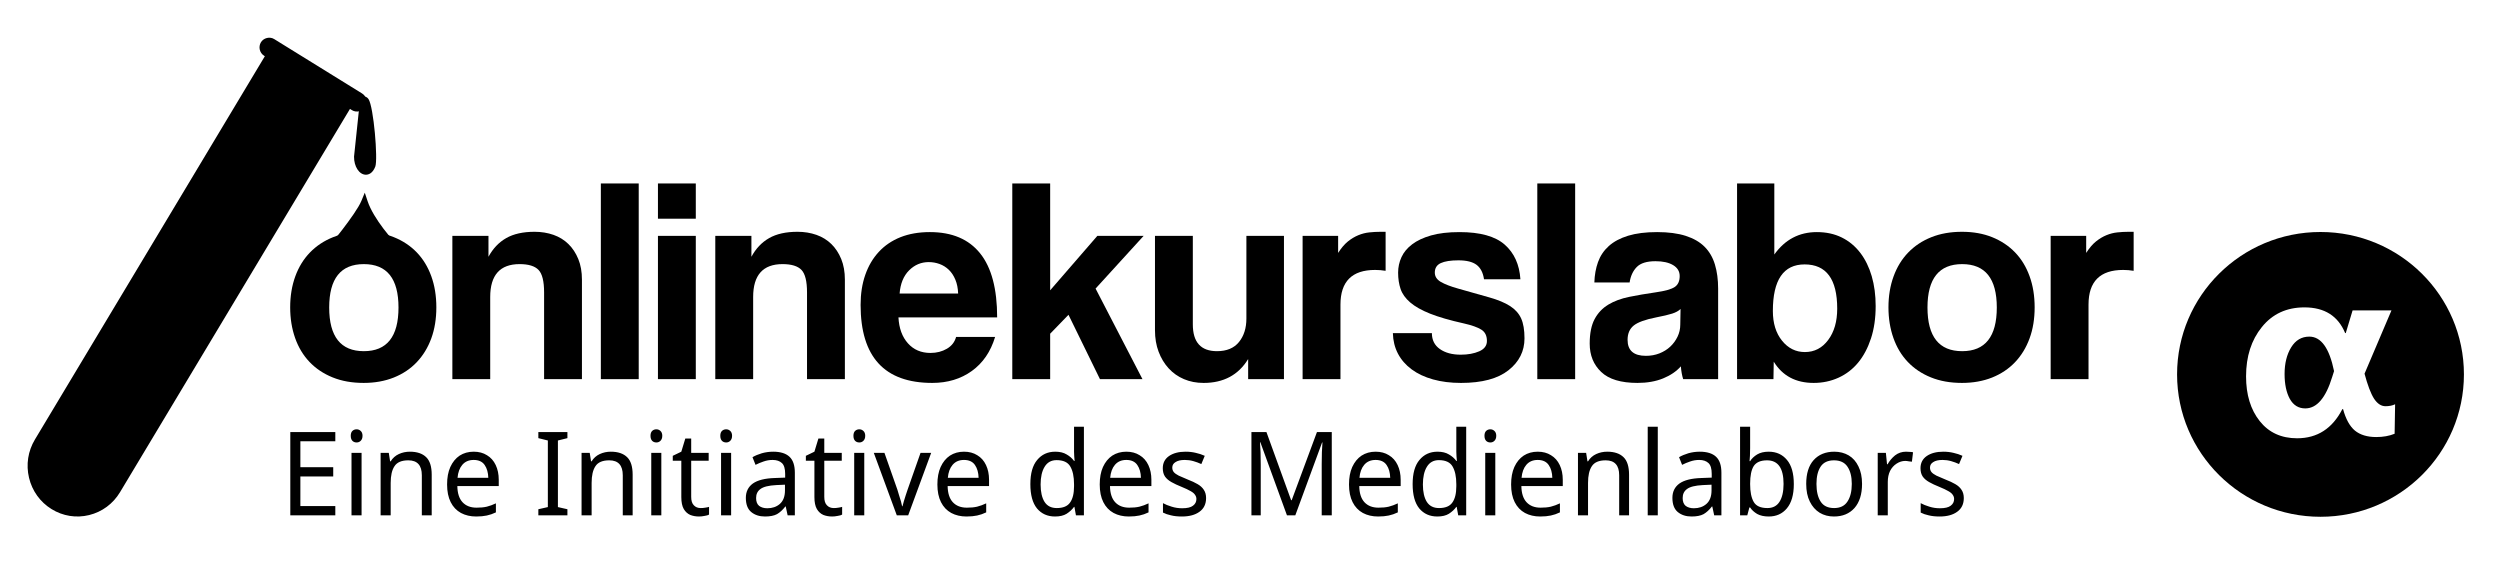
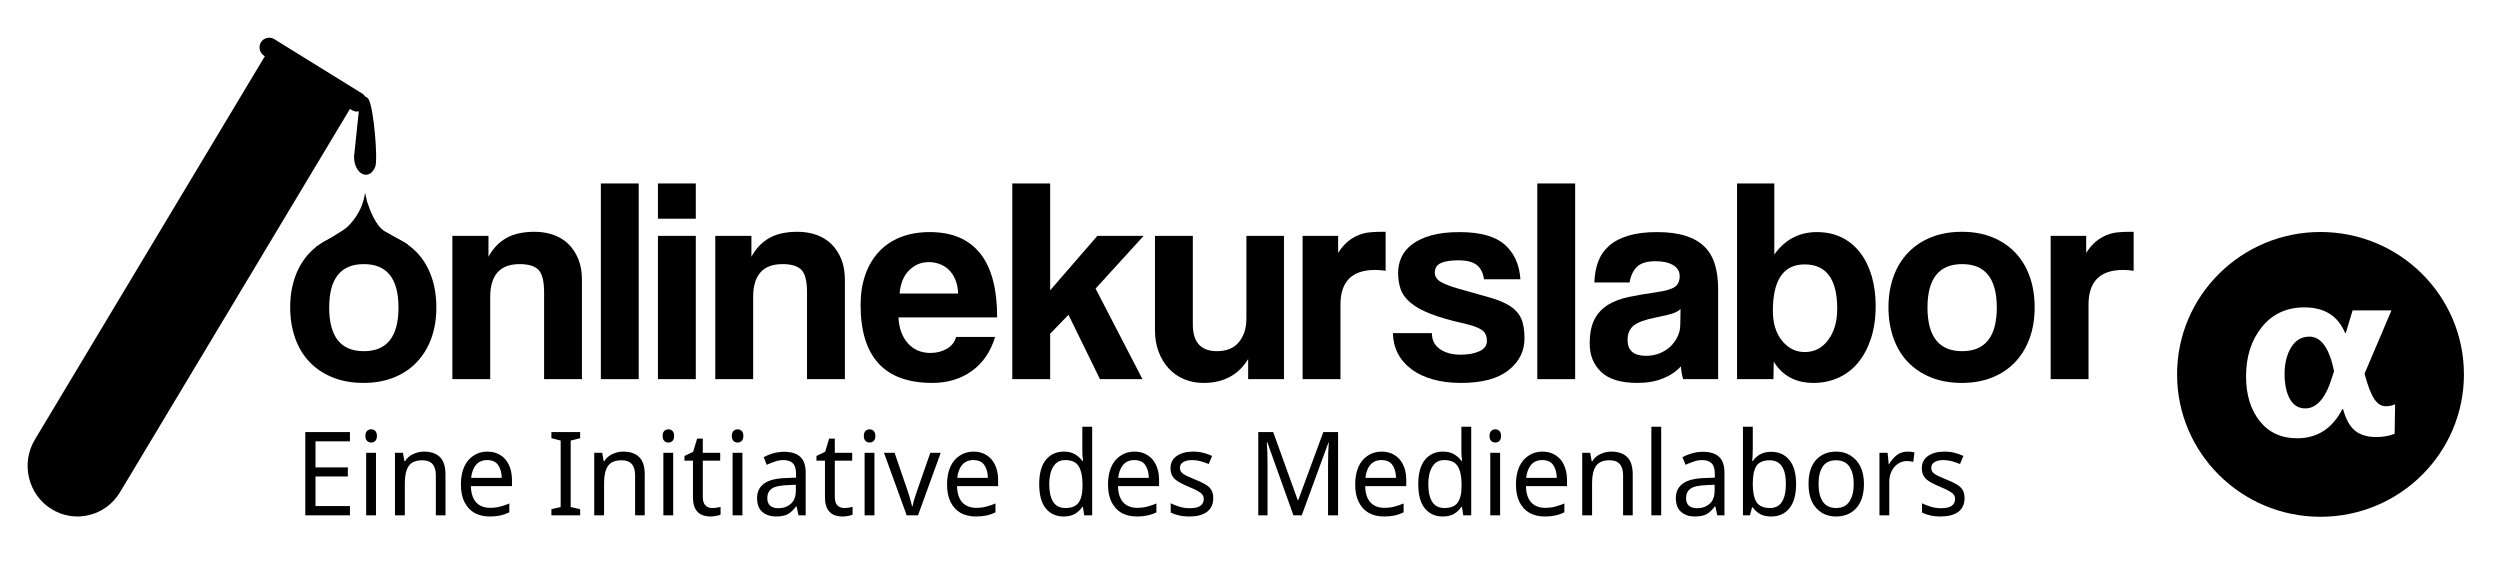
<svg xmlns="http://www.w3.org/2000/svg" viewBox="0 0 269.667 61" height="61" width="269.667" xml:space="preserve" id="svg274" version="1.1">
  <defs id="defs278">
    <rect x="116.156" y="21.75" width="14.906" height="13.688" id="rect242" />
    <rect id="rect384" height="16.146" width="6.586" y="75.355" x="68.197" />
    <clipPath id="clipPath290" clipPathUnits="userSpaceOnUse">
      <path id="path288" d="M 0,42 H 215 V 0 H 0 Z" />
    </clipPath>
  </defs>
  <g transform="matrix(1.556801,-0.3815593,-0.375667,-1.581219,4.123679,68.2682)" id="g86" style="fill:#000000">
    <g id="g300" transform="translate(29.4058,28.9287)" style="display:inline;fill:#000000">
      <path d="m 0,0 c -0.149,-0.149 -0.391,-0.149 -0.54,-0.001 l -0.305,0.305 -21.208,-21.267 c -1.204,-1.208 -3.158,-1.21 -4.366,-0.007 -1.209,1.207 -1.212,3.16 -0.007,4.369 L -5.218,4.665 -5.449,4.894 c -0.148,0.148 -0.149,0.391 0,0.541 0.074,0.074 0.172,0.111 0.269,0.111 0.097,0 0.196,-0.037 0.27,-0.111 L 0,0.54 C 0.148,0.39 0.148,0.148 0,0" style="fill:#000000;fill-opacity:1;fill-rule:nonzero;stroke:none" id="path302" />
    </g>
    <g style="display:inline;fill:#000000" id="g304" transform="translate(24.2271,34.207)">
      <path d="m 0,0 c -0.021,0 -0.053,-0.006 -0.081,-0.033 -0.044,-0.044 -0.044,-0.117 0,-0.162 l 0.42,-0.418 -21.397,-21.456 c -0.532,-0.533 -0.824,-1.242 -0.823,-1.995 0.001,-0.752 0.296,-1.461 0.829,-1.994 0.533,-0.531 1.24,-0.823 1.991,-0.823 0.756,0 1.464,0.294 1.998,0.83 L 4.334,-4.597 4.828,-5.09 c 0.057,-0.058 0.103,-0.057 0.16,0 0.03,0.029 0.034,0.063 0.034,0.081 0,0.019 -0.004,0.052 -0.034,0.081 L 0.08,-0.033 C 0.058,-0.011 0.03,0 0,0 m -19.061,-27.416 c -0.894,0 -1.735,0.348 -2.368,0.979 -0.636,0.633 -0.987,1.476 -0.988,2.373 -10e-4,0.896 0.346,1.738 0.98,2.374 l 21.019,21.077 -0.04,0.04 c -0.254,0.253 -0.254,0.665 -0.002,0.919 0.244,0.245 0.674,0.244 0.918,0 L 5.367,-4.549 C 5.489,-4.672 5.557,-4.834 5.557,-5.008 5.558,-5.182 5.49,-5.345 5.368,-5.467 5.123,-5.713 4.695,-5.714 4.449,-5.469 l -0.114,0.115 -21.02,-21.077 c -0.634,-0.635 -1.478,-0.985 -2.376,-0.985" style="fill:#000000;fill-opacity:1;fill-rule:nonzero;stroke:none" id="path306" />
    </g>
    <g id="g308" transform="matrix(0.9705633,-0.2444248,0.2512901,0.9670451,29.60411,29.16627)" style="fill:#000000">
      <path d="M 0,0 -0.333,-3.724 C -0.326,-4.533 0.314,-5.032 0.591,-4.274 0.739,-3.872 0.347,0.131 0,0" style="fill:#000000;fill-opacity:1;fill-rule:nonzero;stroke:none" id="path310" />
    </g>
    <g id="g312" transform="matrix(0.9705633,-0.2444248,0.2512901,0.9670451,29.3884,27.7667)" style="display:inline;fill:#000000">
      <path d="m 0,0 -0.209,-2.335 c 0.004,-0.4 0.212,-0.636 0.281,-0.636 0.011,0.004 0.07,0.046 0.126,0.2 C 0.269,-2.514 0.156,-1.081 0,0 M 0.072,-3.505 H 0.07 c -0.443,0 -0.808,0.534 -0.813,1.192 l 0.349,3.916 0.268,0.079 c 0.065,0 0.189,-0.022 0.29,-0.166 C 0.521,1.004 0.875,-2.479 0.7,-2.956 0.524,-3.434 0.23,-3.505 0.072,-3.505" style="fill:#000000;fill-opacity:1;fill-rule:nonzero;stroke:none" id="path314" />
    </g>
  </g>
  <g transform="matrix(1.333333,0,0,-1.333333,0,51)" id="g282">
    <g style="display:inline;fill:#000000" id="g284">
      <g style="display:inline;fill:#000000" clip-path="url(#clipPath290)" id="g286">
-         <g style="display:inline;fill:#000000" transform="translate(32.0942,18.1484)" id="g292">
+         <g style="display:none;fill:#000000" transform="translate(32.0942,18.1484)" id="g292">
          <path id="path294" style="fill:#000000;fill-opacity:1;fill-rule:nonzero;stroke:none" d="M 0,0 C -0.453,0.352 -2.122,2.266 -2.611,3.746 -3.083,2.607 -5.415,-0.18 -5.415,-0.18" />
        </g>
        <g style="display:inline;fill:#000000" transform="translate(26.8848,17.7969)" id="g296">
-           <path id="path298" style="fill:#000000;fill-opacity:1;fill-rule:nonzero;stroke:none" d="M 0,0 -0.41,0.344 C -0.387,0.371 1.9,3.112 2.351,4.199 L 2.626,4.865 2.853,4.182 C 3.32,2.765 4.943,0.898 5.374,0.564 L 5.045,0.141 C 4.625,0.467 3.237,2.035 2.568,3.459 1.8,2.156 0.084,0.1 0,0" />
+           <path id="path298" style="display:inline;fill:#000000;fill-opacity:1;fill-rule:nonzero;stroke:none" d="M 0,0 -1.338,0.485 C -0.932,0.659 -0.931,0.719 0.797,1.784 1.697,2.338 2.336,3.526 2.497,4.173 2.592,4.454 2.648,4.865 2.648,4.865 L 2.806,4.159 C 3.037,3.462 3.516,2.157 4.259,1.733 6.115,0.672 6.642,0.446 5.72,0.669 c 1.5,0.211 -1.855,-1.216 -1.855,-1.216 -0.42,0.326 -0.548,0.076 -1.217,1.5 C 2.774,-0.798 0.085,0.099 0,0" />
        </g>
        <g style="display:inline;fill:#000000" transform="translate(29.4346,9.8398)" id="g316">
          <path id="path318" style="fill:#000000;fill-opacity:1;fill-rule:nonzero;stroke:none" d="m 0,0 c 1.869,0 2.804,1.178 2.804,3.533 0,2.34 -0.935,3.51 -2.804,3.51 -1.869,0 -2.803,-1.17 -2.803,-3.51 C -2.803,1.178 -1.869,0 0,0 m -0.011,-2.568 c -0.942,0 -1.781,0.148 -2.517,0.448 -0.736,0.298 -1.359,0.716 -1.868,1.251 -0.51,0.535 -0.897,1.18 -1.164,1.935 -0.266,0.755 -0.399,1.581 -0.399,2.479 0,0.911 0.137,1.746 0.411,2.502 0.274,0.755 0.67,1.4 1.187,1.935 0.517,0.535 1.141,0.948 1.869,1.239 0.729,0.291 1.555,0.437 2.481,0.437 0.908,0 1.723,-0.146 2.444,-0.437 C 3.154,8.93 3.77,8.521 4.279,7.994 4.788,7.467 5.18,6.826 5.455,6.069 5.729,5.314 5.866,4.473 5.866,3.545 5.866,2.616 5.729,1.778 5.455,1.031 5.18,0.283 4.788,-0.357 4.279,-0.893 3.77,-1.428 3.151,-1.841 2.421,-2.133 1.693,-2.423 0.882,-2.568 -0.011,-2.568" />
        </g>
        <g style="display:inline;fill:#000000" transform="translate(44.0171,7.5781)" id="g320">
          <path id="path322" style="fill:#000000;fill-opacity:1;fill-rule:nonzero;stroke:none" d="m 0,0 v 7.02 c 0,0.894 -0.149,1.5 -0.448,1.814 -0.298,0.312 -0.809,0.471 -1.531,0.471 -1.586,0 -2.38,-0.887 -2.38,-2.662 V 0 H -7.421 V 11.589 H -4.5 v -1.69 c 0.361,0.665 0.837,1.169 1.433,1.509 0.595,0.341 1.361,0.512 2.3,0.512 0.549,0 1.058,-0.084 1.528,-0.248 C 1.229,11.506 1.634,11.258 1.969,10.928 2.307,10.597 2.572,10.192 2.768,9.712 2.964,9.232 3.062,8.678 3.062,8.049 V 0 Z" />
        </g>
        <path id="path324" style="display:inline;fill:#000000;fill-opacity:1;fill-rule:nonzero;stroke:none" d="m 48.609,23.408 h 3.063 V 7.577 h -3.063 z" />
        <path id="path326" style="fill:#000000;fill-opacity:1;fill-rule:nonzero;stroke:none" d="M 53.228,19.168 H 56.29 V 7.578 h -3.062 z m 0,4.24 h 3.062 v -2.851 h -3.062 z" />
        <g transform="translate(65.2881,7.5781)" id="g328" style="fill:#000000">
          <path id="path330" style="fill:#000000;fill-opacity:1;fill-rule:nonzero;stroke:none" d="m 0,0 v 7.02 c 0,0.894 -0.149,1.5 -0.447,1.814 -0.299,0.312 -0.81,0.471 -1.531,0.471 -1.587,0 -2.38,-0.887 -2.38,-2.662 V 0 h -3.063 v 11.589 h 2.922 v -1.69 c 0.359,0.665 0.836,1.169 1.432,1.509 0.594,0.341 1.361,0.512 2.301,0.512 0.549,0 1.058,-0.084 1.527,-0.248 0.47,-0.166 0.872,-0.414 1.21,-0.744 C 2.307,10.597 2.573,10.192 2.769,9.712 2.964,9.232 3.063,8.678 3.063,8.049 V 0 Z" />
        </g>
        <g transform="translate(77.5137,14.5039)" id="g332" style="fill:#000000">
          <path id="path334" style="fill:#000000;fill-opacity:1;fill-rule:nonzero;stroke:none" d="m 0,0 c -0.016,0.424 -0.09,0.797 -0.224,1.117 -0.133,0.323 -0.31,0.59 -0.53,0.803 -0.22,0.211 -0.471,0.368 -0.754,0.471 -0.283,0.101 -0.573,0.152 -0.87,0.152 -0.613,0 -1.144,-0.223 -1.591,-0.67 C -4.417,1.424 -4.672,0.801 -4.735,0 Z m -4.829,-1.932 c 0.047,-0.881 0.302,-1.579 0.767,-2.097 0.462,-0.518 1.071,-0.778 1.824,-0.778 0.502,0 0.946,0.115 1.332,0.342 0.384,0.227 0.631,0.546 0.741,0.954 H 2.991 C 2.631,-4.705 2.003,-5.623 1.107,-6.267 0.212,-6.911 -0.856,-7.232 -2.096,-7.232 c -3.863,0 -5.795,2.103 -5.795,6.312 0,0.896 0.125,1.705 0.377,2.427 0.251,0.723 0.615,1.343 1.095,1.861 0.478,0.519 1.064,0.914 1.755,1.19 0.691,0.274 1.484,0.412 2.379,0.412 1.791,0 3.145,-0.574 4.063,-1.72 0.92,-1.146 1.378,-2.874 1.378,-5.182 z" />
        </g>
        <g transform="translate(88.9863,7.5781)" id="g336" style="fill:#000000">
          <path id="path338" style="fill:#000000;fill-opacity:1;fill-rule:nonzero;stroke:none" d="M 0,0 -2.545,5.205 -4.028,3.675 V 0 h -3.064 v 15.83 h 3.064 V 7.186 l 3.816,4.403 H 3.533 L -0.354,7.326 3.439,0 Z" />
        </g>
        <g transform="translate(100.9756,7.5781)" id="g340" style="fill:#000000">
          <path id="path342" style="fill:#000000;fill-opacity:1;fill-rule:nonzero;stroke:none" d="m 0,0 v 1.625 c -0.784,-1.287 -1.986,-1.932 -3.604,-1.932 -0.581,0 -1.11,0.103 -1.59,0.307 -0.479,0.203 -0.891,0.494 -1.237,0.871 -0.345,0.377 -0.616,0.824 -0.812,1.343 -0.197,0.518 -0.295,1.099 -0.295,1.743 v 7.632 h 3.062 V 4.428 c 0,-1.445 0.652,-2.166 1.955,-2.166 0.786,0 1.379,0.246 1.78,0.741 0.4,0.495 0.599,1.128 0.599,1.896 v 6.69 H 2.897 V 0 Z" />
        </g>
        <g transform="translate(105.3809,7.5781)" id="g344" style="fill:#000000">
          <path id="path346" style="fill:#000000;fill-opacity:1;fill-rule:nonzero;stroke:none" d="M 0,0 V 11.589 H 2.874 V 10.21 c 0.251,0.395 0.515,0.704 0.789,0.927 0.275,0.22 0.557,0.39 0.849,0.509 0.29,0.119 0.585,0.194 0.883,0.225 C 5.693,11.902 6,11.92 6.313,11.92 H 6.715 V 8.763 C 6.432,8.811 6.148,8.834 5.865,8.834 3.996,8.834 3.063,7.899 3.063,6.029 V 0 Z" />
        </g>
        <g transform="translate(120.0576,15.6572)" id="g348" style="fill:#000000">
          <path id="path350" style="fill:#000000;fill-opacity:1;fill-rule:nonzero;stroke:none" d="m 0,0 c -0.079,0.534 -0.28,0.923 -0.602,1.167 -0.321,0.242 -0.811,0.365 -1.471,0.365 -0.629,0 -1.104,-0.076 -1.426,-0.224 -0.322,-0.149 -0.482,-0.405 -0.482,-0.766 0,-0.314 0.16,-0.564 0.482,-0.754 0.322,-0.187 0.789,-0.369 1.402,-0.541 1.004,-0.283 1.853,-0.523 2.544,-0.719 0.691,-0.197 1.244,-0.427 1.661,-0.695 0.415,-0.268 0.713,-0.602 0.895,-1.001 0.181,-0.401 0.271,-0.938 0.271,-1.614 0,-1.035 -0.431,-1.897 -1.295,-2.578 -0.865,-0.684 -2.144,-1.026 -3.841,-1.026 -0.832,0 -1.586,0.094 -2.261,0.283 -0.675,0.188 -1.253,0.459 -1.731,0.813 -0.479,0.353 -0.848,0.777 -1.108,1.271 -0.26,0.496 -0.396,1.049 -0.412,1.662 h 3.156 c 0,-0.558 0.217,-0.988 0.649,-1.29 0.431,-0.303 0.994,-0.454 1.683,-0.454 0.582,0 1.081,0.091 1.496,0.272 0.416,0.182 0.625,0.461 0.625,0.838 0,0.426 -0.152,0.731 -0.46,0.921 -0.305,0.189 -0.774,0.354 -1.401,0.496 -1.131,0.252 -2.041,0.516 -2.733,0.79 -0.69,0.275 -1.229,0.579 -1.613,0.91 -0.385,0.33 -0.644,0.693 -0.777,1.086 -0.133,0.393 -0.201,0.834 -0.201,1.322 0,0.441 0.09,0.858 0.271,1.252 0.18,0.394 0.467,0.74 0.861,1.039 0.391,0.299 0.901,0.539 1.53,0.721 0.628,0.18 1.398,0.27 2.309,0.27 1.665,0 2.882,-0.337 3.651,-1.012 C 2.441,2.128 2.865,1.192 2.944,0 Z" />
        </g>
        <path id="path352" style="fill:#000000;fill-opacity:1;fill-rule:nonzero;stroke:none" d="m 124.368,23.408 h 3.062 V 7.577 h -3.062 z" />
        <g transform="translate(135.957,13.2539)" id="g354" style="fill:#000000">
          <path id="path356" style="fill:#000000;fill-opacity:1;fill-rule:nonzero;stroke:none" d="m 0,0 c -0.156,-0.156 -0.385,-0.282 -0.682,-0.376 -0.298,-0.095 -0.73,-0.196 -1.297,-0.306 -0.878,-0.173 -1.483,-0.393 -1.813,-0.66 -0.329,-0.267 -0.494,-0.652 -0.494,-1.154 0,-0.864 0.494,-1.295 1.483,-1.295 0.393,0 0.758,0.066 1.096,0.199 0.336,0.134 0.629,0.315 0.871,0.542 0.244,0.228 0.44,0.495 0.59,0.802 0.148,0.306 0.223,0.631 0.223,0.977 z m 0.211,-5.676 c -0.093,0.297 -0.156,0.644 -0.186,1.035 -0.362,-0.408 -0.841,-0.733 -1.437,-0.976 -0.598,-0.244 -1.289,-0.365 -2.074,-0.365 -1.334,0 -2.313,0.295 -2.932,0.884 -0.621,0.588 -0.932,1.354 -0.932,2.295 0,0.832 0.135,1.496 0.401,1.991 0.267,0.496 0.637,0.883 1.108,1.166 0.471,0.283 1.031,0.492 1.685,0.625 0.65,0.132 1.362,0.255 2.131,0.365 0.769,0.109 1.288,0.256 1.554,0.435 0.268,0.181 0.401,0.475 0.401,0.884 0,0.377 -0.176,0.671 -0.53,0.884 -0.353,0.212 -0.828,0.317 -1.425,0.317 -0.707,0 -1.212,-0.157 -1.519,-0.471 -0.307,-0.314 -0.499,-0.73 -0.577,-1.248 h -2.852 c 0.018,0.597 0.116,1.146 0.295,1.648 0.181,0.502 0.471,0.935 0.872,1.297 0.4,0.36 0.922,0.639 1.566,0.836 0.641,0.196 1.426,0.294 2.348,0.294 0.91,0 1.679,-0.103 2.314,-0.306 C 1.055,5.709 1.564,5.416 1.948,5.029 2.331,4.645 2.609,4.166 2.781,3.594 2.953,3.02 3.04,2.373 3.04,1.65 v -7.326 z" />
        </g>
        <g style="display:inline;fill:#000000" transform="translate(146.0156,9.7686)" id="g358">
          <path id="path360" style="fill:#000000;fill-opacity:1;fill-rule:nonzero;stroke:none" d="m 0,0 c 0.77,0 1.398,0.325 1.885,0.978 0.487,0.651 0.73,1.496 0.73,2.532 0,2.387 -0.879,3.581 -2.637,3.581 -1.712,0 -2.569,-1.257 -2.569,-3.77 0,-0.99 0.248,-1.79 0.742,-2.402 C -1.354,0.306 -0.738,0 0,0 m -5.487,-2.19 v 15.83 h 3.014 V 7.892 c 0.864,1.209 2.01,1.813 3.44,1.813 C 1.721,9.705 2.392,9.56 2.981,9.27 3.57,8.979 4.068,8.565 4.478,8.032 4.885,7.499 5.195,6.866 5.408,6.136 5.619,5.405 5.726,4.601 5.726,3.722 5.726,2.747 5.6,1.876 5.348,1.106 5.096,0.337 4.752,-0.314 4.312,-0.849 3.873,-1.384 3.342,-1.79 2.723,-2.073 2.102,-2.356 1.43,-2.497 0.707,-2.497 c -1.445,0 -2.519,0.572 -3.227,1.72 L -2.543,-2.19 Z" />
        </g>
        <g style="display:inline;fill:#000000" transform="translate(158.7383,9.8398)" id="g362">
          <path id="path364" style="fill:#000000;fill-opacity:1;fill-rule:nonzero;stroke:none" d="m 0,0 c 1.867,0 2.803,1.178 2.803,3.533 0,2.34 -0.936,3.51 -2.803,3.51 -1.869,0 -2.805,-1.17 -2.805,-3.51 C -2.805,1.178 -1.869,0 0,0 m -0.014,-2.568 c -0.94,0 -1.778,0.148 -2.515,0.448 -0.737,0.298 -1.36,0.716 -1.869,1.251 -0.51,0.535 -0.897,1.18 -1.163,1.935 -0.266,0.755 -0.401,1.581 -0.401,2.479 0,0.911 0.138,1.746 0.413,2.502 0.274,0.755 0.67,1.4 1.186,1.935 0.517,0.535 1.14,0.948 1.871,1.239 0.726,0.291 1.555,0.437 2.478,0.437 0.91,0 1.725,-0.146 2.446,-0.437 C 3.152,8.93 3.768,8.521 4.277,7.994 4.787,7.467 5.179,6.826 5.453,6.069 5.728,5.314 5.865,4.473 5.865,3.545 5.865,2.616 5.728,1.778 5.453,1.031 5.179,0.283 4.787,-0.357 4.277,-0.893 3.768,-1.428 3.149,-1.841 2.421,-2.133 1.691,-2.423 0.881,-2.568 -0.014,-2.568" />
        </g>
        <g style="display:inline;fill:#000000" transform="translate(165.8984,7.5781)" id="g366">
          <path id="path368" style="fill:#000000;fill-opacity:1;fill-rule:nonzero;stroke:none" d="M 0,0 V 11.589 H 2.874 V 10.21 c 0.251,0.395 0.515,0.704 0.79,0.927 0.274,0.22 0.557,0.39 0.848,0.509 0.291,0.119 0.584,0.194 0.883,0.225 C 5.693,11.902 6,11.92 6.314,11.92 h 0.4 V 8.763 C 6.432,8.811 6.148,8.834 5.867,8.834 3.997,8.834 3.063,7.899 3.063,6.029 V 0 Z" />
        </g>
        <g style="display:none;fill:#000000" transform="matrix(0.3310282,0,0,1.941797,192.5929,3.170447)" id="g370">
          <path id="path372" style="fill:#000000;fill-opacity:1;fill-rule:nonzero;stroke:none" d="M 0,0 C 0,-2.394 -1.562,-4.333 -3.9,-4.333 H -27.611 C -29.95,-4.333 -32,-2.394 -32,0 v 4.334 c 0,2.394 2.05,4.333 4.389,4.333 H -3.9 C -1.562,8.667 0,6.728 0,4.334 Z" />
        </g>
        <text xml:space="preserve" id="text240" style="font-size:2px;line-height:18.75px;font-family:Montserrat;-inkscape-font-specification:Montserrat;letter-spacing:0px;word-spacing:0px;shape-inside:url(#rect242);fill:#000000" />
      </g>
    </g>
    <g id="g79" style="fill:#000000">
      <path id="ellipse103" style="display:inline;fill:#000000;fill-opacity:1;stroke-width:0.689" d="m 250.305,25.025 a 15.47,15.359 0 0 0 -15.471,15.359 15.47,15.359 0 0 0 15.471,15.359 15.47,15.359 0 0 0 15.471,-15.359 15.47,15.359 0 0 0 -15.471,-15.359 z m -1.732,8.131 c 2.165,0 3.628,0.924 4.391,2.773 h 0.066 l 0.736,-2.445 h 4.193 l -2.904,6.824 c 0.333,1.245 0.675,2.143 1.025,2.695 0.359,0.543 0.77,0.814 1.234,0.814 0.412,0 0.759,-0.071 1.039,-0.211 l -0.053,3.182 c -0.578,0.237 -1.239,0.355 -1.984,0.355 -0.964,0 -1.731,-0.233 -2.301,-0.697 -0.561,-0.473 -0.986,-1.245 -1.275,-2.314 h -0.078 c -1.078,2.095 -2.705,3.143 -4.879,3.143 -1.709,0 -3.054,-0.618 -4.035,-1.854 -0.982,-1.236 -1.473,-2.843 -1.473,-4.824 0,-2.147 0.57,-3.922 1.709,-5.324 1.139,-1.411 2.668,-2.117 4.588,-2.117 z m 0.527,3.154 c -0.833,0 -1.486,0.387 -1.959,1.158 -0.473,0.771 -0.711,1.731 -0.711,2.879 0,1.096 0.19,1.989 0.566,2.682 0.386,0.684 0.941,1.025 1.668,1.025 1.245,0 2.214,-1.134 2.906,-3.404 l 0.197,-0.619 c -0.508,-2.48 -1.397,-3.721 -2.668,-3.721 z" transform="matrix(0.75,0,0,-0.75,0,38.25)" />
+       <ellipse style="display:none;fill:#000000;fill-opacity:1;stroke-width:0.517" id="ellipse87" cx="187.728" cy="-7.961" transform="scale(1,-1)" rx="11.603" ry="11.519" />
+       <text transform="scale(1,-1)" id="text101" y="-3.04" x="180.987" style="font-weight:bold;font-size:20.194px;line-height:10;font-family:'Myriad Pro';-inkscape-font-specification:'Myriad Pro Bold';letter-spacing:0px;word-spacing:0px;display:none;fill:#000000;stroke-width:1.063" xml:space="preserve">
+         <tspan style="font-style:normal;font-variant:normal;font-weight:bold;font-stretch:normal;font-family:'Segoe UI';-inkscape-font-specification:'Segoe UI Bold';fill:#000000;stroke-width:1.063" y="0" x="0" id="tspan99">α</tspan>
+       </text>
    </g>
-     <text transform="scale(0.9833698,-1.016911)" id="text380" y="3.381" x="22.977" style="font-size:9.28px;line-height:87.001px;font-family:Montserrat;-inkscape-font-specification:Montserrat;letter-spacing:0px;word-spacing:0px;display:inline;fill:#000000;stroke-width:0.738;" xml:space="preserve">
-       <tspan style="font-style:normal;font-variant:normal;font-weight:normal;font-stretch:normal;font-family:Montserrat;-inkscape-font-specification:Montserrat;fill:#000000;stroke-width:0.738;" y="3.381" x="22.977" id="tspan378">Eine Initiative des Medienlabors</tspan>
+     <text transform="scale(0.9792267,-1.021214)" id="text380" y="3.367" x="24.331" style="font-size:9.241px;line-height:86.635px;font-family:Montserrat;-inkscape-font-specification:Montserrat;letter-spacing:0px;word-spacing:0px;display:inline;fill:#000000;stroke-width:0.734;" xml:space="preserve">
+       <tspan style="font-style:normal;font-variant:normal;font-weight:normal;font-stretch:normal;font-family:Montserrat;-inkscape-font-specification:Montserrat;fill:#000000;stroke-width:0.734;" y="3.367" x="24.331" id="tspan378">Eine Initiative des Medienlabors</tspan>
    </text>
  </g>
</svg>
